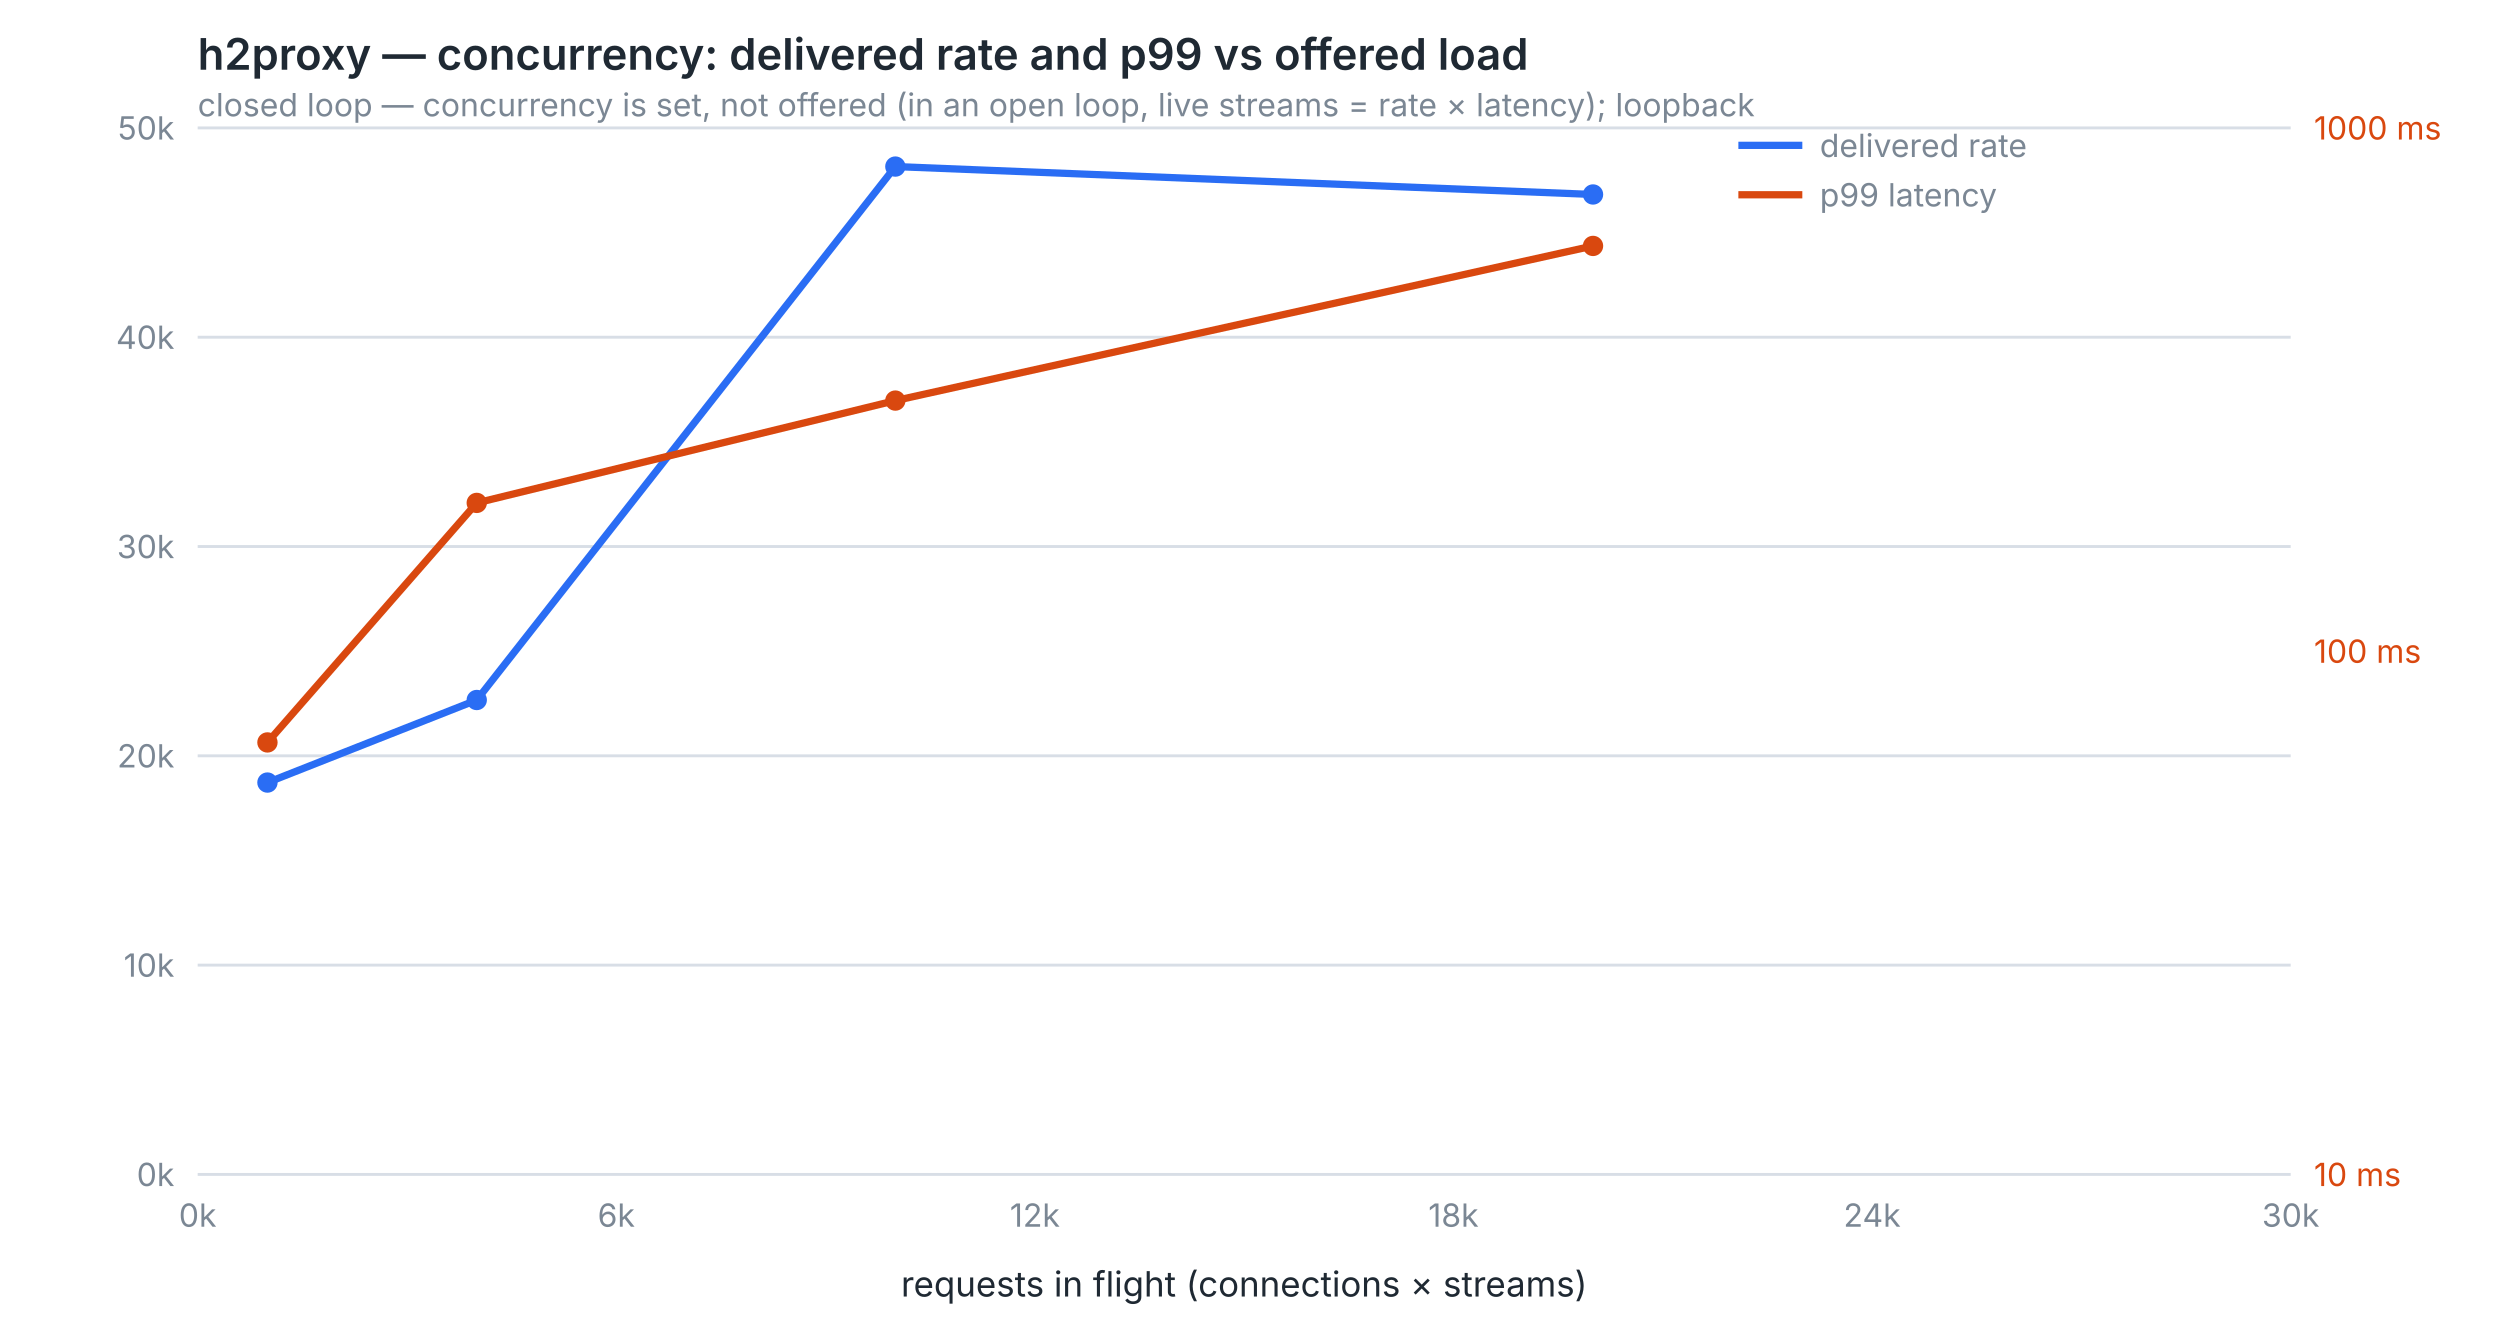
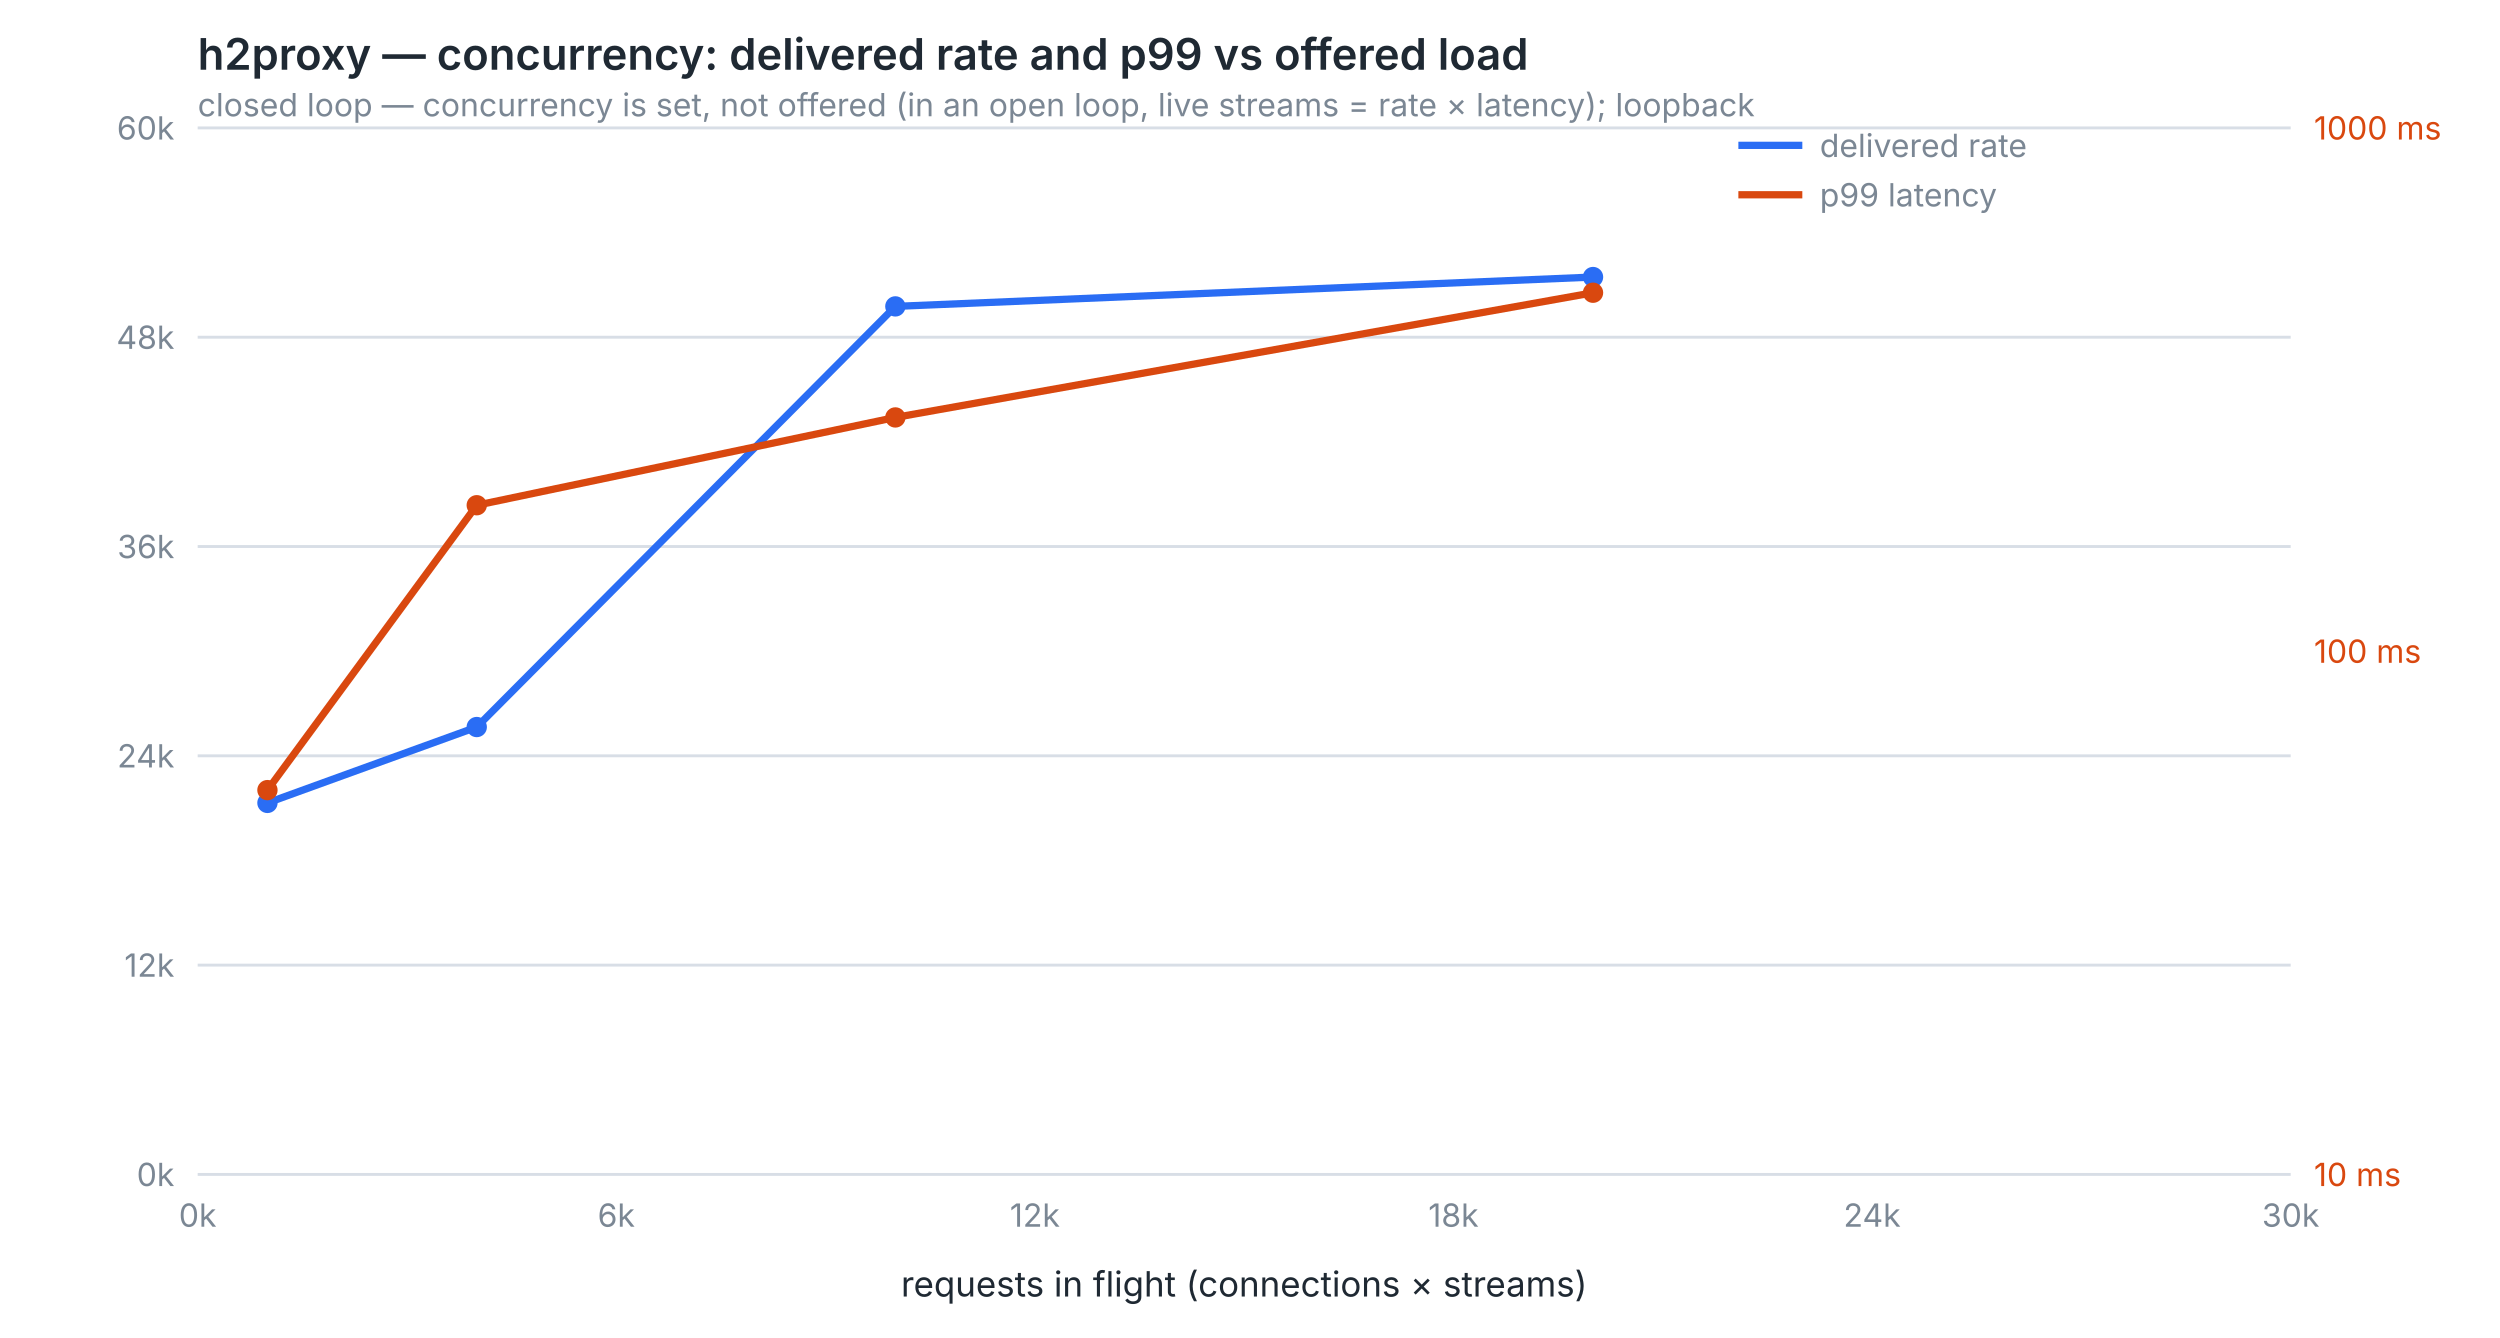
<svg xmlns="http://www.w3.org/2000/svg" viewBox="0 0 860 460" width="860" height="460" font-family="system-ui,-apple-system,sans-serif">
  <rect width="860" height="460" fill="none" />
  <text x="68" y="24" font-size="15" font-weight="600" fill="#1f2933">h2proxy — concurrency: delivered rate and p99 vs offered load</text>
  <text x="68" y="40" font-size="11" fill="#7b8794">closed loop — concurrency is set, not offered (in an open loop, live streams = rate × latency); loopback</text>
  <line x1="68" y1="404.0" x2="788" y2="404.0" stroke="#d8dee6" stroke-width="1" />
  <text x="60" y="408.0" font-size="11" fill="#7b8794" text-anchor="end">0k</text>
  <line x1="68" y1="332.0" x2="788" y2="332.0" stroke="#d8dee6" stroke-width="1" />
-   <text x="60" y="336.0" font-size="11" fill="#7b8794" text-anchor="end">10k</text>
+   <text x="60" y="336.0" font-size="11" fill="#7b8794" text-anchor="end">12k</text>
  <line x1="68" y1="260.0" x2="788" y2="260.0" stroke="#d8dee6" stroke-width="1" />
-   <text x="60" y="264.0" font-size="11" fill="#7b8794" text-anchor="end">20k</text>
+   <text x="60" y="264.0" font-size="11" fill="#7b8794" text-anchor="end">24k</text>
  <line x1="68" y1="188.0" x2="788" y2="188.0" stroke="#d8dee6" stroke-width="1" />
-   <text x="60" y="192.0" font-size="11" fill="#7b8794" text-anchor="end">30k</text>
+   <text x="60" y="192.0" font-size="11" fill="#7b8794" text-anchor="end">36k</text>
  <line x1="68" y1="116.0" x2="788" y2="116.0" stroke="#d8dee6" stroke-width="1" />
-   <text x="60" y="120.0" font-size="11" fill="#7b8794" text-anchor="end">40k</text>
+   <text x="60" y="120.0" font-size="11" fill="#7b8794" text-anchor="end">48k</text>
  <line x1="68" y1="44.0" x2="788" y2="44.0" stroke="#d8dee6" stroke-width="1" />
-   <text x="60" y="48.0" font-size="11" fill="#7b8794" text-anchor="end">50k</text>
+   <text x="60" y="48.0" font-size="11" fill="#7b8794" text-anchor="end">60k</text>
  <text x="796" y="408.0" font-size="11" fill="#d9480f">10 ms</text>
  <text x="796" y="228.0" font-size="11" fill="#d9480f">100 ms</text>
  <text x="796" y="48.0" font-size="11" fill="#d9480f">1000 ms</text>
  <text x="68.0" y="422.0" font-size="11" fill="#7b8794" text-anchor="middle">0k</text>
  <text x="212.0" y="422.0" font-size="11" fill="#7b8794" text-anchor="middle">6k</text>
  <text x="356.0" y="422.0" font-size="11" fill="#7b8794" text-anchor="middle">12k</text>
  <text x="500.0" y="422.0" font-size="11" fill="#7b8794" text-anchor="middle">18k</text>
  <text x="644.0" y="422.0" font-size="11" fill="#7b8794" text-anchor="middle">24k</text>
  <text x="788.0" y="422.0" font-size="11" fill="#7b8794" text-anchor="middle">30k</text>
  <text x="428" y="446" font-size="12" fill="#1f2933" text-anchor="middle">requests in flight (connections × streams)</text>
-   <path d="M92.0,269.2 L164.0,240.8 L308.0,57.3 L548.0,66.9" fill="none" stroke="#2a6df4" stroke-width="2.5" />
-   <path d="M92.0,255.4 L164.0,173.0 L308.0,137.8 L548.0,84.6" fill="none" stroke="#d9480f" stroke-width="2.5" />
-   <circle cx="92.0" cy="269.2" r="3.5" fill="#2a6df4" />
-   <circle cx="164.0" cy="240.8" r="3.5" fill="#2a6df4" />
-   <circle cx="308.0" cy="57.3" r="3.5" fill="#2a6df4" />
-   <circle cx="548.0" cy="66.9" r="3.5" fill="#2a6df4" />
-   <circle cx="92.0" cy="255.4" r="3.5" fill="#d9480f" />
-   <circle cx="164.0" cy="173.0" r="3.5" fill="#d9480f" />
-   <circle cx="308.0" cy="137.8" r="3.5" fill="#d9480f" />
-   <circle cx="548.0" cy="84.6" r="3.5" fill="#d9480f" />
+   <path d="M92.0,276.2 L164.0,250.1 L308.0,105.4 L548.0,95.3" fill="none" stroke="#2a6df4" stroke-width="2.5" />
+   <path d="M92.0,271.8 L164.0,173.8 L308.0,143.6 L548.0,100.7" fill="none" stroke="#d9480f" stroke-width="2.5" />
+   <circle cx="92.0" cy="276.2" r="3.5" fill="#2a6df4" />
+   <circle cx="164.0" cy="250.1" r="3.5" fill="#2a6df4" />
+   <circle cx="308.0" cy="105.4" r="3.5" fill="#2a6df4" />
+   <circle cx="548.0" cy="95.3" r="3.5" fill="#2a6df4" />
+   <circle cx="92.0" cy="271.8" r="3.5" fill="#d9480f" />
+   <circle cx="164.0" cy="173.8" r="3.5" fill="#d9480f" />
+   <circle cx="308.0" cy="143.6" r="3.5" fill="#d9480f" />
+   <circle cx="548.0" cy="100.7" r="3.5" fill="#d9480f" />
  <line x1="598" y1="50" x2="620" y2="50" stroke="#2a6df4" stroke-width="2.5" />
  <text x="626" y="54" font-size="11" fill="#7b8794">delivered rate</text>
  <line x1="598" y1="67" x2="620" y2="67" stroke="#d9480f" stroke-width="2.5" />
  <text x="626" y="71" font-size="11" fill="#7b8794">p99 latency</text>
</svg>
